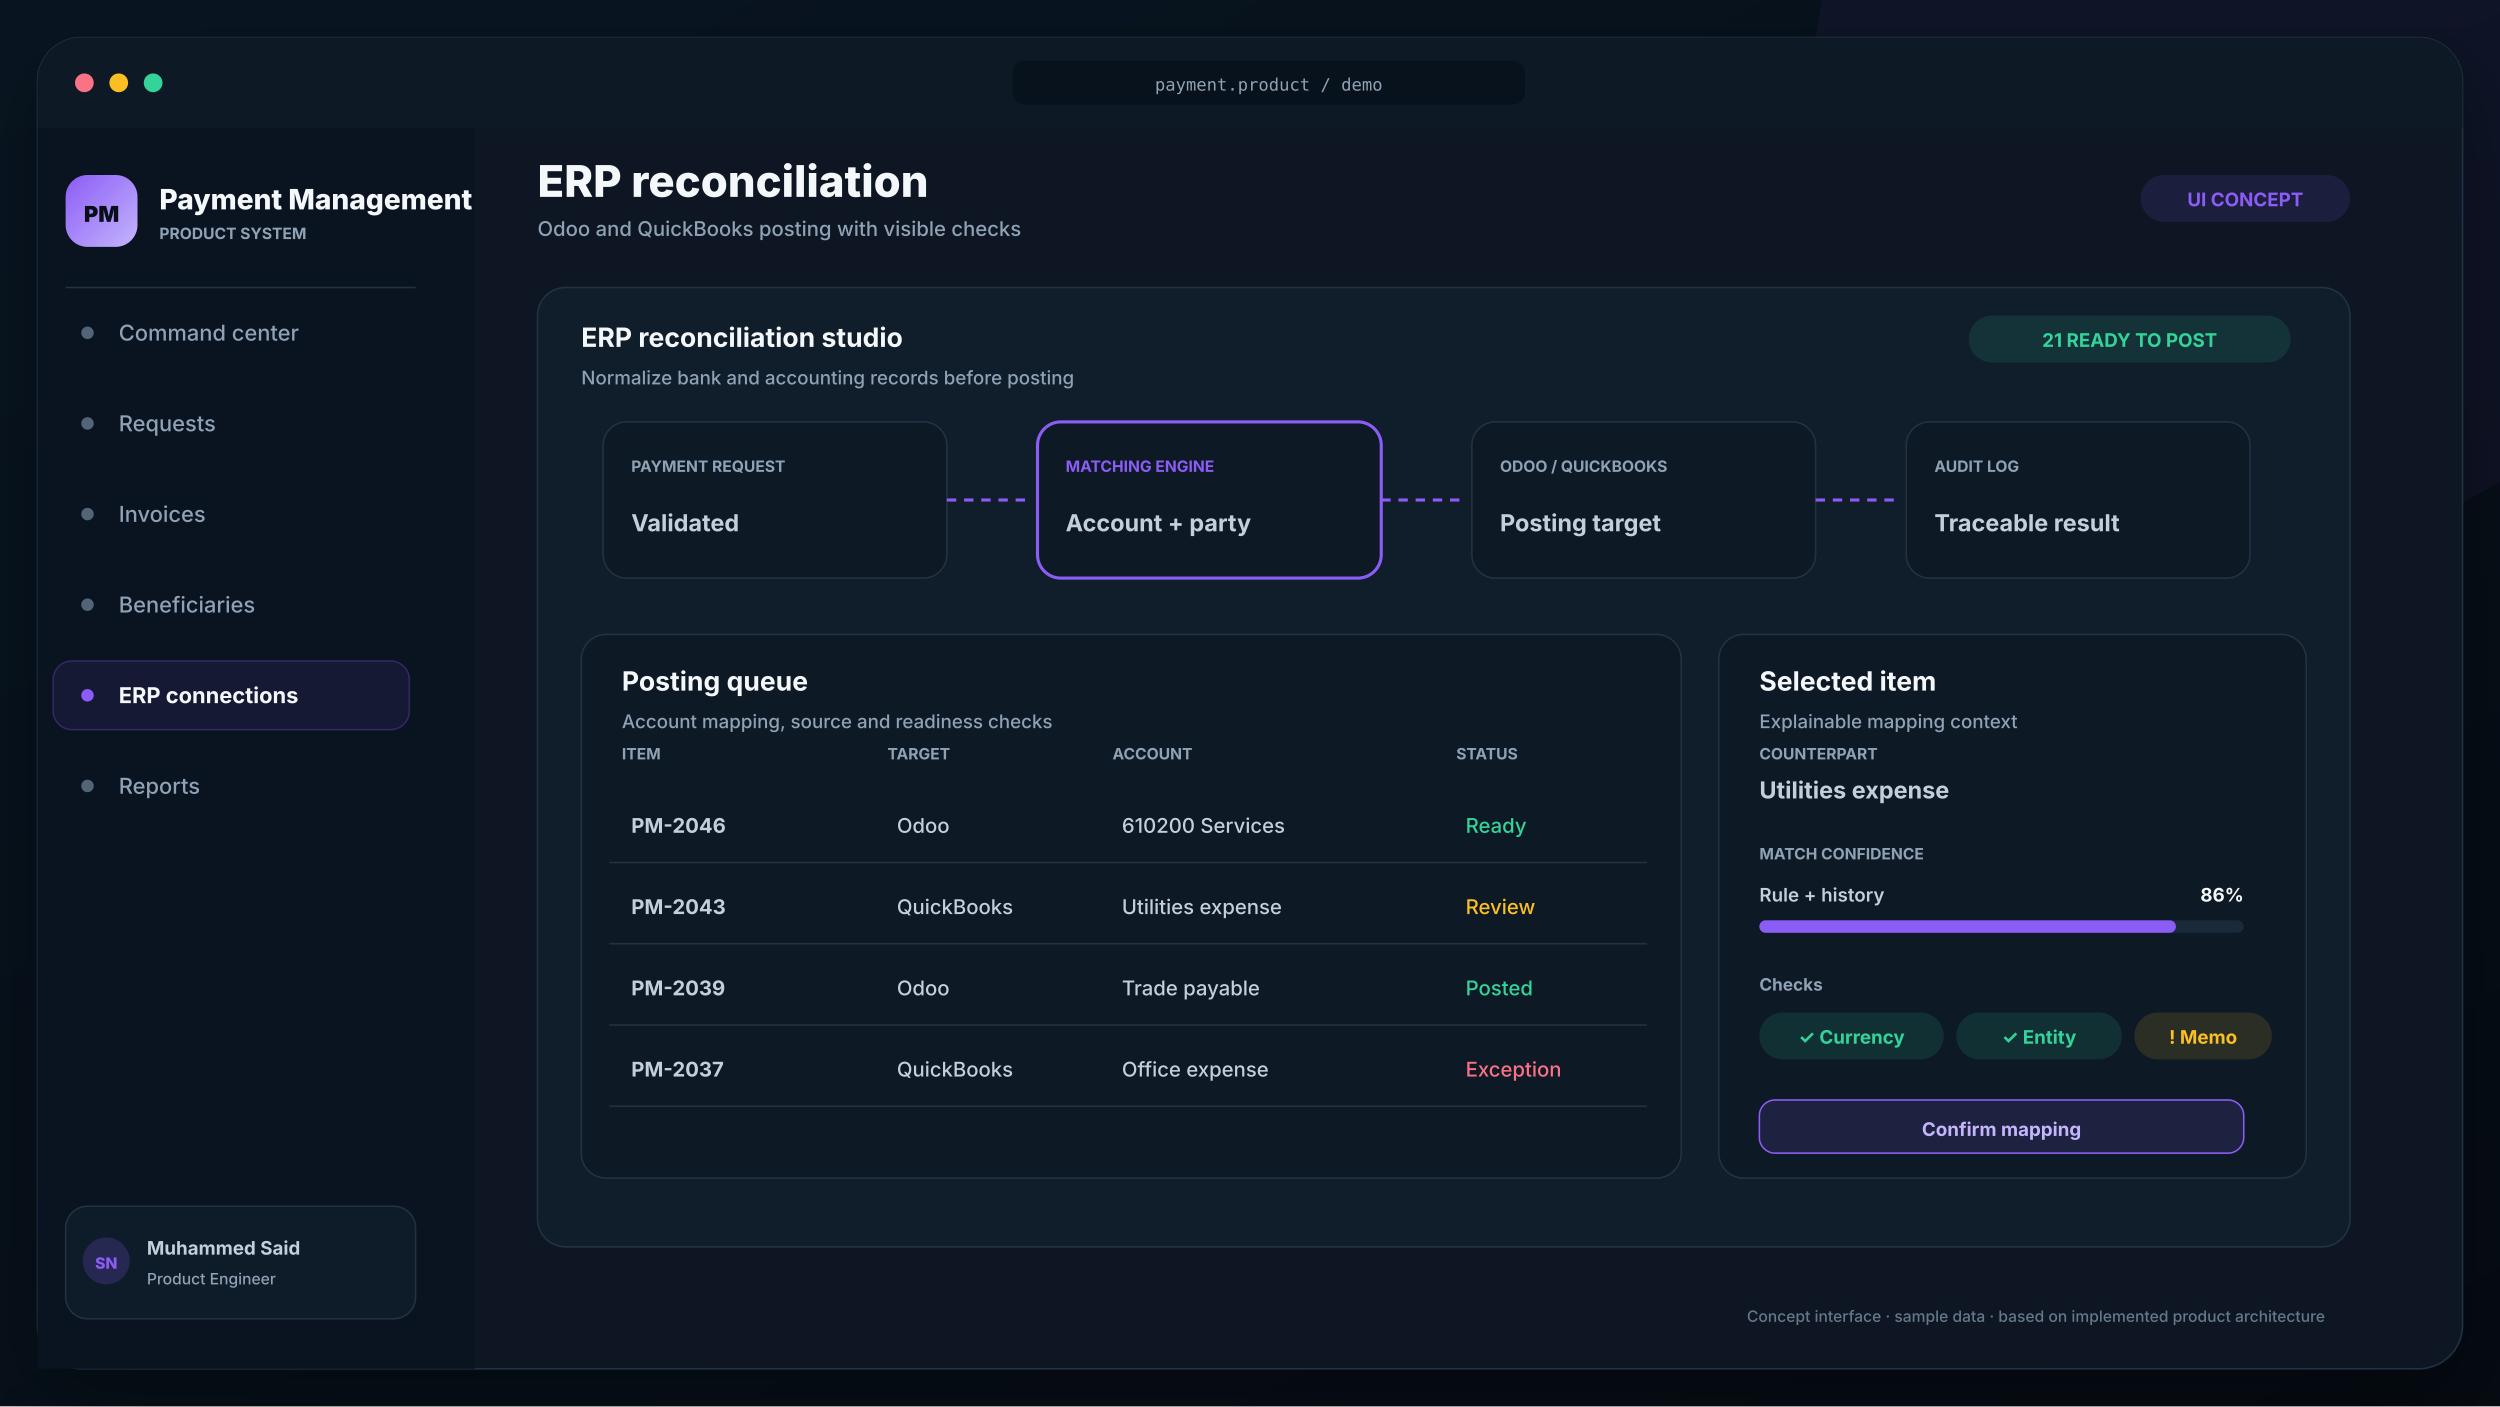
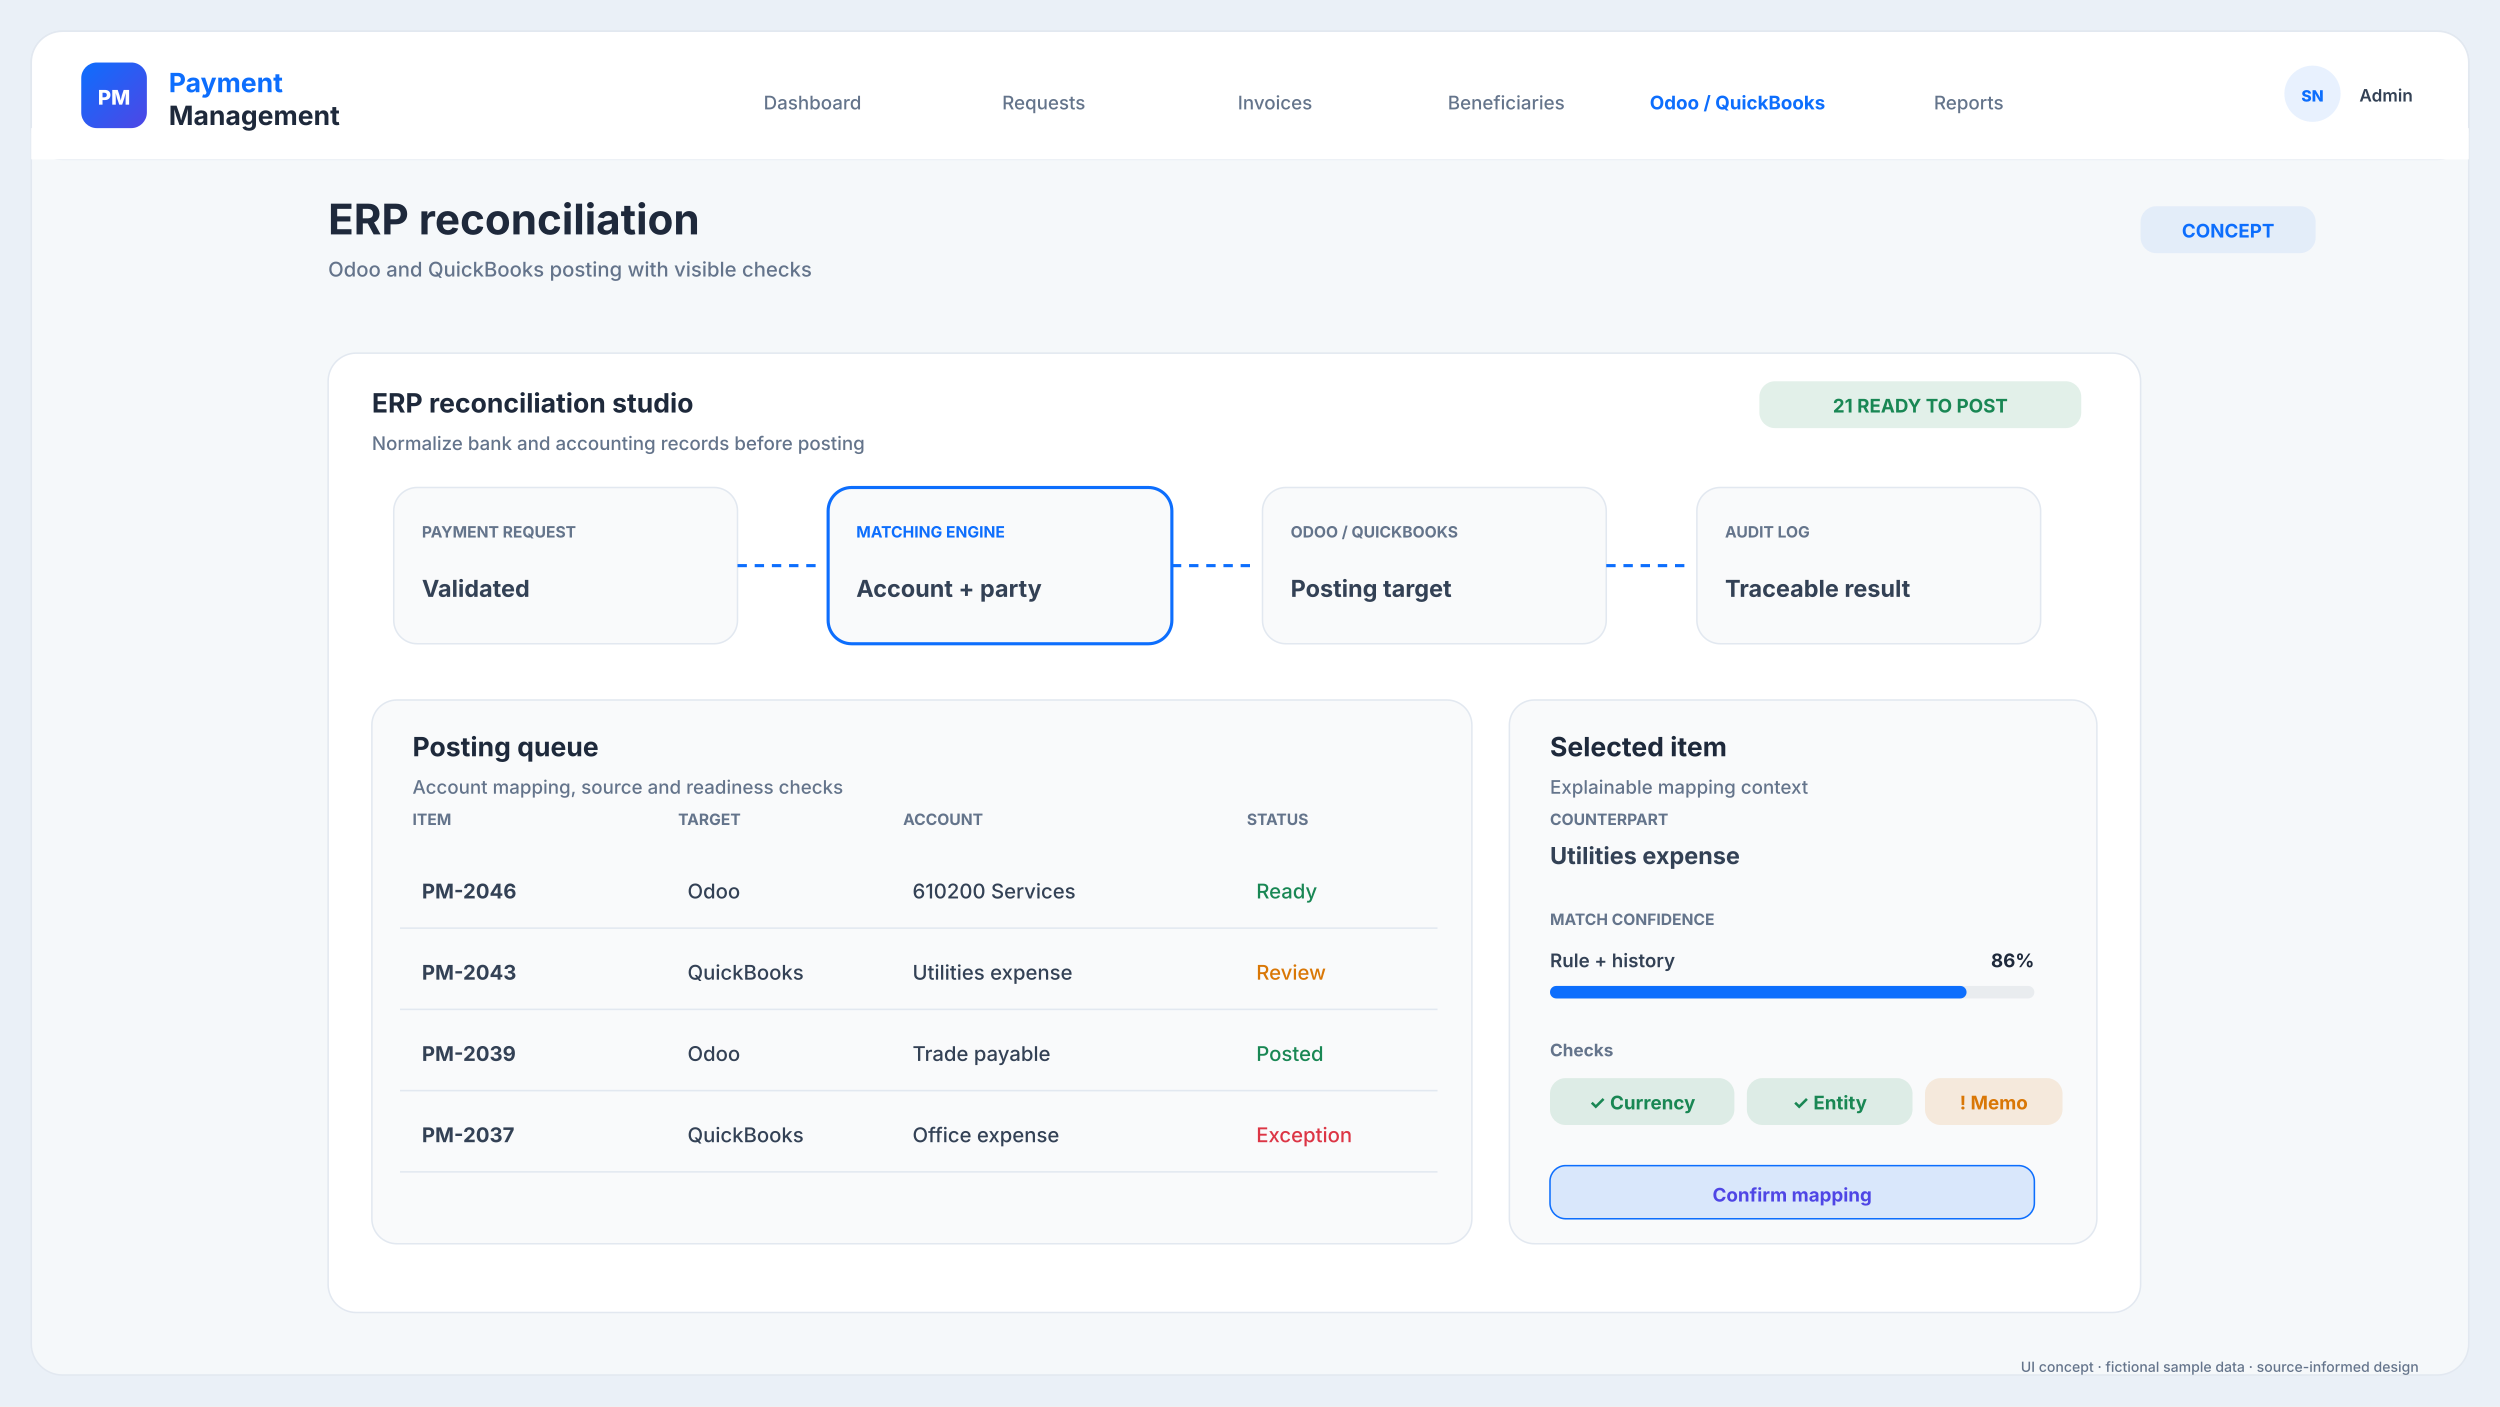
<svg xmlns="http://www.w3.org/2000/svg" width="1600" height="900" viewBox="0 0 1600 900">
  <defs>
-     <linearGradient id="bg" x1="0" y1="0" x2="1" y2="1">
-       <stop stop-color="#081521" />
-       <stop offset="1" stop-color="#050B12" />
+     <linearGradient id="brand" x1="0" y1="0" x2="1" y2="1">
+       <stop stop-color="#0D6EFD" />
+       <stop offset="1" stop-color="#4F46E5" />
    </linearGradient>
-     <linearGradient id="accent" x1="0" y1="0" x2="1" y2="1">
-       <stop stop-color="#8B5CF6" />
-       <stop offset="1" stop-color="#C4B5FD" />
-     </linearGradient>
-     <filter id="shadow">
-       <feDropShadow dx="0" dy="18" stdDeviation="28" flood-color="#000" flood-opacity=".35" />
+     <filter id="softShadow">
+       <feDropShadow dx="0" dy="10" stdDeviation="20" flood-color="#172033" flood-opacity=".14" />
    </filter>
  </defs>
-   <rect width="1600" height="900" fill="url(#bg)" />
-   <circle cx="1450" cy="60" r="290" fill="#8B5CF6" opacity=".06" />
-   <rect x="24" y="24" width="1552" height="852" rx="28" fill="#0B1622" stroke="#223243" filter="url(#shadow)" />
-   <rect x="24" y="24" width="1552" height="58" rx="28" fill="#0D1925" />
-   <rect x="24" y="56" width="1552" height="26" fill="#0D1925" />
-   <circle cx="54" cy="53" r="6" fill="#FB7185" stroke="none" />
-   <circle cx="76" cy="53" r="6" fill="#FBBF24" stroke="none" />
-   <circle cx="98" cy="53" r="6" fill="#34D399" stroke="none" />
-   <rect x="648" y="39" width="328" height="28" rx="8" fill="#08121C" stroke="none" stroke-width="1" />
-   <text x="812" y="58" fill="#8FA2B5" font-family="'SFMono-Regular', Consolas, monospace" font-size="11" font-weight="500" text-anchor="middle">payment.product / demo</text>
-   <rect x="24" y="82" width="280" height="794" fill="#0A1320" />
-   <rect x="42" y="112" width="46" height="46" rx="14" fill="url(#accent)" stroke="none" stroke-width="1" />
-   <text x="65" y="142" fill="#071019" font-family="Inter, ui-sans-serif, -apple-system, BlinkMacSystemFont, 'Segoe UI', sans-serif" font-size="14" font-weight="850" text-anchor="middle">PM</text>
-   <text x="102" y="134" fill="#F5F8FA" font-family="Inter, ui-sans-serif, -apple-system, BlinkMacSystemFont, 'Segoe UI', sans-serif" font-size="18" font-weight="760" text-anchor="start">Payment Management</text>
-   <text x="102" y="153" fill="#8FA2B5" font-family="Inter, ui-sans-serif, -apple-system, BlinkMacSystemFont, 'Segoe UI', sans-serif" font-size="10" font-weight="700" text-anchor="start">PRODUCT SYSTEM</text>
-   <line x1="42" y1="184" x2="266" y2="184" stroke="#223243" stroke-width="1" />
-   <circle cx="56" cy="213" r="4" fill="#526577" stroke="none" />
-   <text x="76" y="218" fill="#8FA2B5" font-family="Inter, ui-sans-serif, -apple-system, BlinkMacSystemFont, 'Segoe UI', sans-serif" font-size="14" font-weight="520" text-anchor="start">Command center</text>
-   <circle cx="56" cy="271" r="4" fill="#526577" stroke="none" />
-   <text x="76" y="276" fill="#8FA2B5" font-family="Inter, ui-sans-serif, -apple-system, BlinkMacSystemFont, 'Segoe UI', sans-serif" font-size="14" font-weight="520" text-anchor="start">Requests</text>
-   <circle cx="56" cy="329" r="4" fill="#526577" stroke="none" />
-   <text x="76" y="334" fill="#8FA2B5" font-family="Inter, ui-sans-serif, -apple-system, BlinkMacSystemFont, 'Segoe UI', sans-serif" font-size="14" font-weight="520" text-anchor="start">Invoices</text>
-   <circle cx="56" cy="387" r="4" fill="#526577" stroke="none" />
-   <text x="76" y="392" fill="#8FA2B5" font-family="Inter, ui-sans-serif, -apple-system, BlinkMacSystemFont, 'Segoe UI', sans-serif" font-size="14" font-weight="520" text-anchor="start">Beneficiaries</text>
-   <rect x="34" y="423" width="228" height="44" rx="12" fill="#8B5CF618" stroke="#8B5CF644" stroke-width="1" />
-   <circle cx="56" cy="445" r="4" fill="#8B5CF6" stroke="none" />
-   <text x="76" y="450" fill="#F5F8FA" font-family="Inter, ui-sans-serif, -apple-system, BlinkMacSystemFont, 'Segoe UI', sans-serif" font-size="14" font-weight="680" text-anchor="start">ERP connections</text>
-   <circle cx="56" cy="503" r="4" fill="#526577" stroke="none" />
-   <text x="76" y="508" fill="#8FA2B5" font-family="Inter, ui-sans-serif, -apple-system, BlinkMacSystemFont, 'Segoe UI', sans-serif" font-size="14" font-weight="520" text-anchor="start">Reports</text>
-   <rect x="42" y="772" width="224" height="72" rx="14" fill="#0E1C29" stroke="#223243" stroke-width="1" />
-   <circle cx="68" cy="807" r="15" fill="#8B5CF633" stroke="none" />
-   <text x="68" y="812" fill="#8B5CF6" font-family="Inter, ui-sans-serif, -apple-system, BlinkMacSystemFont, 'Segoe UI', sans-serif" font-size="10" font-weight="800" text-anchor="middle">SN</text>
-   <text x="94" y="803" fill="#C3CFD9" font-family="Inter, ui-sans-serif, -apple-system, BlinkMacSystemFont, 'Segoe UI', sans-serif" font-size="12" font-weight="650" text-anchor="start">Muhammed Said</text>
-   <text x="94" y="822" fill="#8FA2B5" font-family="Inter, ui-sans-serif, -apple-system, BlinkMacSystemFont, 'Segoe UI', sans-serif" font-size="10" font-weight="500" text-anchor="start">Product Engineer</text>
-   <text x="344" y="126" fill="#F5F8FA" font-family="Inter, ui-sans-serif, -apple-system, BlinkMacSystemFont, 'Segoe UI', sans-serif" font-size="28" font-weight="760" text-anchor="start">ERP reconciliation</text>
-   <text x="344" y="151" fill="#8FA2B5" font-family="Inter, ui-sans-serif, -apple-system, BlinkMacSystemFont, 'Segoe UI', sans-serif" font-size="13" font-weight="500" text-anchor="start">Odoo and QuickBooks posting with visible checks</text>
-   <rect x="1370" y="112" width="134" height="30" rx="15" fill="#8B5CF61F" stroke="none" stroke-width="1" />
-   <text x="1437" y="132" fill="#8B5CF6" font-family="Inter, ui-sans-serif, -apple-system, BlinkMacSystemFont, 'Segoe UI', sans-serif" font-size="12" font-weight="700" text-anchor="middle">UI CONCEPT</text>
-   <rect x="344" y="184" width="1160" height="614" rx="18" fill="#101D2A" stroke="#223243" stroke-width="1" />
-   <text x="372" y="222" fill="#F5F8FA" font-family="Inter, ui-sans-serif, -apple-system, BlinkMacSystemFont, 'Segoe UI', sans-serif" font-size="17" font-weight="720" text-anchor="start">ERP reconciliation studio</text>
-   <text x="372" y="246" fill="#8FA2B5" font-family="Inter, ui-sans-serif, -apple-system, BlinkMacSystemFont, 'Segoe UI', sans-serif" font-size="12" font-weight="500" text-anchor="start">Normalize bank and accounting records before posting</text>
-   <rect x="1260" y="202" width="206" height="30" rx="15" fill="#34D39920" stroke="none" stroke-width="1" />
-   <text x="1363" y="222" fill="#34D399" font-family="Inter, ui-sans-serif, -apple-system, BlinkMacSystemFont, 'Segoe UI', sans-serif" font-size="12" font-weight="700" text-anchor="middle">21 READY TO POST</text>
-   <rect x="386" y="270" width="220" height="100" rx="15" fill="#0D1925" stroke="#223243" stroke-width="1" />
-   <text x="404" y="302" fill="#8FA2B5" font-family="Inter, ui-sans-serif, -apple-system, BlinkMacSystemFont, 'Segoe UI', sans-serif" font-size="10" font-weight="750" text-anchor="start">PAYMENT REQUEST</text>
-   <text x="404" y="340" fill="#C3CFD9" font-family="Inter, ui-sans-serif, -apple-system, BlinkMacSystemFont, 'Segoe UI', sans-serif" font-size="15" font-weight="680" text-anchor="start">Validated</text>
-   <line x1="606" y1="320" x2="656" y2="320" stroke="#8B5CF6" stroke-width="2" stroke-dasharray="6 5" />
-   <rect x="664" y="270" width="220" height="100" rx="15" fill="#0D1925" stroke="#8B5CF6" stroke-width="2" />
-   <text x="682" y="302" fill="#8B5CF6" font-family="Inter, ui-sans-serif, -apple-system, BlinkMacSystemFont, 'Segoe UI', sans-serif" font-size="10" font-weight="750" text-anchor="start">MATCHING ENGINE</text>
-   <text x="682" y="340" fill="#C3CFD9" font-family="Inter, ui-sans-serif, -apple-system, BlinkMacSystemFont, 'Segoe UI', sans-serif" font-size="15" font-weight="680" text-anchor="start">Account + party</text>
-   <line x1="884" y1="320" x2="934" y2="320" stroke="#8B5CF6" stroke-width="2" stroke-dasharray="6 5" />
-   <rect x="942" y="270" width="220" height="100" rx="15" fill="#0D1925" stroke="#223243" stroke-width="1" />
-   <text x="960" y="302" fill="#8FA2B5" font-family="Inter, ui-sans-serif, -apple-system, BlinkMacSystemFont, 'Segoe UI', sans-serif" font-size="10" font-weight="750" text-anchor="start">ODOO / QUICKBOOKS</text>
-   <text x="960" y="340" fill="#C3CFD9" font-family="Inter, ui-sans-serif, -apple-system, BlinkMacSystemFont, 'Segoe UI', sans-serif" font-size="15" font-weight="680" text-anchor="start">Posting target</text>
-   <line x1="1162" y1="320" x2="1212" y2="320" stroke="#8B5CF6" stroke-width="2" stroke-dasharray="6 5" />
-   <rect x="1220" y="270" width="220" height="100" rx="15" fill="#0D1925" stroke="#223243" stroke-width="1" />
-   <text x="1238" y="302" fill="#8FA2B5" font-family="Inter, ui-sans-serif, -apple-system, BlinkMacSystemFont, 'Segoe UI', sans-serif" font-size="10" font-weight="750" text-anchor="start">AUDIT LOG</text>
-   <text x="1238" y="340" fill="#C3CFD9" font-family="Inter, ui-sans-serif, -apple-system, BlinkMacSystemFont, 'Segoe UI', sans-serif" font-size="15" font-weight="680" text-anchor="start">Traceable result</text>
-   <rect x="372" y="406" width="704" height="348" rx="16" fill="#0D1925" stroke="#223243" stroke-width="1" />
-   <text x="398" y="442" fill="#F5F8FA" font-family="Inter, ui-sans-serif, -apple-system, BlinkMacSystemFont, 'Segoe UI', sans-serif" font-size="17" font-weight="720" text-anchor="start">Posting queue</text>
-   <text x="398" y="466" fill="#8FA2B5" font-family="Inter, ui-sans-serif, -apple-system, BlinkMacSystemFont, 'Segoe UI', sans-serif" font-size="12" font-weight="500" text-anchor="start">Account mapping, source and readiness checks</text>
-   <text x="398" y="486" fill="#8FA2B5" font-family="Inter, ui-sans-serif, -apple-system, BlinkMacSystemFont, 'Segoe UI', sans-serif" font-size="10" font-weight="750" text-anchor="start">ITEM</text>
-   <text x="568" y="486" fill="#8FA2B5" font-family="Inter, ui-sans-serif, -apple-system, BlinkMacSystemFont, 'Segoe UI', sans-serif" font-size="10" font-weight="750" text-anchor="start">TARGET</text>
-   <text x="712" y="486" fill="#8FA2B5" font-family="Inter, ui-sans-serif, -apple-system, BlinkMacSystemFont, 'Segoe UI', sans-serif" font-size="10" font-weight="750" text-anchor="start">ACCOUNT</text>
-   <text x="932" y="486" fill="#8FA2B5" font-family="Inter, ui-sans-serif, -apple-system, BlinkMacSystemFont, 'Segoe UI', sans-serif" font-size="10" font-weight="750" text-anchor="start">STATUS</text>
-   <line x1="390" y1="552" x2="1054" y2="552" stroke="#223243" stroke-width="1" />
-   <text x="404" y="533" fill="#C3CFD9" font-family="Inter, ui-sans-serif, -apple-system, BlinkMacSystemFont, 'Segoe UI', sans-serif" font-size="13" font-weight="650" text-anchor="start">PM-2046</text>
-   <text x="574" y="533" fill="#C3CFD9" font-family="Inter, ui-sans-serif, -apple-system, BlinkMacSystemFont, 'Segoe UI', sans-serif" font-size="13" font-weight="500" text-anchor="start">Odoo</text>
-   <text x="718" y="533" fill="#C3CFD9" font-family="Inter, ui-sans-serif, -apple-system, BlinkMacSystemFont, 'Segoe UI', sans-serif" font-size="13" font-weight="500" text-anchor="start">610200 Services</text>
-   <text x="938" y="533" fill="#34D399" font-family="Inter, ui-sans-serif, -apple-system, BlinkMacSystemFont, 'Segoe UI', sans-serif" font-size="13" font-weight="500" text-anchor="start">Ready</text>
-   <line x1="390" y1="604" x2="1054" y2="604" stroke="#223243" stroke-width="1" />
-   <text x="404" y="585" fill="#C3CFD9" font-family="Inter, ui-sans-serif, -apple-system, BlinkMacSystemFont, 'Segoe UI', sans-serif" font-size="13" font-weight="650" text-anchor="start">PM-2043</text>
-   <text x="574" y="585" fill="#C3CFD9" font-family="Inter, ui-sans-serif, -apple-system, BlinkMacSystemFont, 'Segoe UI', sans-serif" font-size="13" font-weight="500" text-anchor="start">QuickBooks</text>
-   <text x="718" y="585" fill="#C3CFD9" font-family="Inter, ui-sans-serif, -apple-system, BlinkMacSystemFont, 'Segoe UI', sans-serif" font-size="13" font-weight="500" text-anchor="start">Utilities expense</text>
-   <text x="938" y="585" fill="#FBBF24" font-family="Inter, ui-sans-serif, -apple-system, BlinkMacSystemFont, 'Segoe UI', sans-serif" font-size="13" font-weight="500" text-anchor="start">Review</text>
-   <line x1="390" y1="656" x2="1054" y2="656" stroke="#223243" stroke-width="1" />
-   <text x="404" y="637" fill="#C3CFD9" font-family="Inter, ui-sans-serif, -apple-system, BlinkMacSystemFont, 'Segoe UI', sans-serif" font-size="13" font-weight="650" text-anchor="start">PM-2039</text>
-   <text x="574" y="637" fill="#C3CFD9" font-family="Inter, ui-sans-serif, -apple-system, BlinkMacSystemFont, 'Segoe UI', sans-serif" font-size="13" font-weight="500" text-anchor="start">Odoo</text>
-   <text x="718" y="637" fill="#C3CFD9" font-family="Inter, ui-sans-serif, -apple-system, BlinkMacSystemFont, 'Segoe UI', sans-serif" font-size="13" font-weight="500" text-anchor="start">Trade payable</text>
-   <text x="938" y="637" fill="#34D399" font-family="Inter, ui-sans-serif, -apple-system, BlinkMacSystemFont, 'Segoe UI', sans-serif" font-size="13" font-weight="500" text-anchor="start">Posted</text>
-   <line x1="390" y1="708" x2="1054" y2="708" stroke="#223243" stroke-width="1" />
-   <text x="404" y="689" fill="#C3CFD9" font-family="Inter, ui-sans-serif, -apple-system, BlinkMacSystemFont, 'Segoe UI', sans-serif" font-size="13" font-weight="650" text-anchor="start">PM-2037</text>
-   <text x="574" y="689" fill="#C3CFD9" font-family="Inter, ui-sans-serif, -apple-system, BlinkMacSystemFont, 'Segoe UI', sans-serif" font-size="13" font-weight="500" text-anchor="start">QuickBooks</text>
-   <text x="718" y="689" fill="#C3CFD9" font-family="Inter, ui-sans-serif, -apple-system, BlinkMacSystemFont, 'Segoe UI', sans-serif" font-size="13" font-weight="500" text-anchor="start">Office expense</text>
-   <text x="938" y="689" fill="#FB7185" font-family="Inter, ui-sans-serif, -apple-system, BlinkMacSystemFont, 'Segoe UI', sans-serif" font-size="13" font-weight="500" text-anchor="start">Exception</text>
-   <rect x="1100" y="406" width="376" height="348" rx="16" fill="#0D1925" stroke="#223243" stroke-width="1" />
-   <text x="1126" y="442" fill="#F5F8FA" font-family="Inter, ui-sans-serif, -apple-system, BlinkMacSystemFont, 'Segoe UI', sans-serif" font-size="17" font-weight="720" text-anchor="start">Selected item</text>
-   <text x="1126" y="466" fill="#8FA2B5" font-family="Inter, ui-sans-serif, -apple-system, BlinkMacSystemFont, 'Segoe UI', sans-serif" font-size="12" font-weight="500" text-anchor="start">Explainable mapping context</text>
-   <text x="1126" y="486" fill="#8FA2B5" font-family="Inter, ui-sans-serif, -apple-system, BlinkMacSystemFont, 'Segoe UI', sans-serif" font-size="10" font-weight="750" text-anchor="start">COUNTERPART</text>
-   <text x="1126" y="511" fill="#C3CFD9" font-family="Inter, ui-sans-serif, -apple-system, BlinkMacSystemFont, 'Segoe UI', sans-serif" font-size="15" font-weight="680" text-anchor="start">Utilities expense</text>
-   <text x="1126" y="550" fill="#8FA2B5" font-family="Inter, ui-sans-serif, -apple-system, BlinkMacSystemFont, 'Segoe UI', sans-serif" font-size="10" font-weight="750" text-anchor="start">MATCH CONFIDENCE</text>
-   <text x="1126" y="577" fill="#C3CFD9" font-family="Inter, ui-sans-serif, -apple-system, BlinkMacSystemFont, 'Segoe UI', sans-serif" font-size="12" font-weight="600" text-anchor="start">Rule + history</text>
-   <text x="1436" y="577" fill="#F5F8FA" font-family="Inter, ui-sans-serif, -apple-system, BlinkMacSystemFont, 'Segoe UI', sans-serif" font-size="12" font-weight="700" text-anchor="end">86%</text>
-   <rect x="1126" y="589" width="310" height="8" rx="4" fill="#1B2A38" stroke="none" stroke-width="1" />
-   <rect x="1126" y="589" width="266.6" height="8" rx="4" fill="#8B5CF6" stroke="none" stroke-width="1" />
-   <text x="1126" y="634" fill="#8FA2B5" font-family="Inter, ui-sans-serif, -apple-system, BlinkMacSystemFont, 'Segoe UI', sans-serif" font-size="11" font-weight="750" text-anchor="start">Checks</text>
-   <rect x="1126" y="648" width="118" height="30" rx="15" fill="#34D39920" stroke="none" stroke-width="1" />
-   <text x="1185" y="668" fill="#34D399" font-family="Inter, ui-sans-serif, -apple-system, BlinkMacSystemFont, 'Segoe UI', sans-serif" font-size="12" font-weight="700" text-anchor="middle">✓ Currency</text>
-   <rect x="1252" y="648" width="106" height="30" rx="15" fill="#34D39920" stroke="none" stroke-width="1" />
-   <text x="1305" y="668" fill="#34D399" font-family="Inter, ui-sans-serif, -apple-system, BlinkMacSystemFont, 'Segoe UI', sans-serif" font-size="12" font-weight="700" text-anchor="middle">✓ Entity</text>
-   <rect x="1366" y="648" width="88" height="30" rx="15" fill="#FBBF2420" stroke="none" stroke-width="1" />
-   <text x="1410" y="668" fill="#FBBF24" font-family="Inter, ui-sans-serif, -apple-system, BlinkMacSystemFont, 'Segoe UI', sans-serif" font-size="12" font-weight="700" text-anchor="middle">! Memo</text>
-   <rect x="1126" y="704" width="310" height="34" rx="10" fill="#8B5CF622" stroke="#8B5CF6" stroke-width="1" />
-   <text x="1281" y="727" fill="#C4B5FD" font-family="Inter, ui-sans-serif, -apple-system, BlinkMacSystemFont, 'Segoe UI', sans-serif" font-size="12" font-weight="700" text-anchor="middle">Confirm mapping</text>
-   <text x="1488" y="846" fill="#64788B" font-family="Inter, ui-sans-serif, -apple-system, BlinkMacSystemFont, 'Segoe UI', sans-serif" font-size="10" font-weight="500" text-anchor="end">Concept interface · sample data · based on implemented product architecture</text>
+   <rect width="1600" height="900" fill="#EAF0F7" />
+   <rect x="20" y="20" width="1560" height="860" rx="20" fill="#F5F8FA" stroke="#E2E8F0" stroke-width="1" />
+   <rect x="20" y="20" width="1560" height="82" rx="20" fill="#FFFFFF" stroke="#E2E8F0" stroke-width="1" />
+   <rect x="20" y="82" width="1560" height="20" rx="0" fill="#FFFFFF" stroke="none" stroke-width="1" />
+   <rect x="52" y="40" width="42" height="42" rx="10" fill="url(#brand)" stroke="none" stroke-width="1" />
+   <text x="73" y="67" fill="#FFFFFF" font-family="Poppins, Inter, ui-sans-serif, sans-serif" font-size="13" font-weight="800" text-anchor="middle">PM</text>
+   <text x="108" y="59" fill="#0D6EFD" font-family="Poppins, Inter, ui-sans-serif, sans-serif" font-size="17" font-weight="750" text-anchor="start">Payment</text>
+   <text x="108" y="80" fill="#1E293B" font-family="Poppins, Inter, ui-sans-serif, sans-serif" font-size="17" font-weight="750" text-anchor="start">Management</text>
+   <text x="520" y="70" fill="#64748B" font-family="Poppins, Inter, ui-sans-serif, sans-serif" font-size="12" font-weight="550" text-anchor="middle">Dashboard</text>
+   <text x="668" y="70" fill="#64748B" font-family="Poppins, Inter, ui-sans-serif, sans-serif" font-size="12" font-weight="550" text-anchor="middle">Requests</text>
+   <text x="816" y="70" fill="#64748B" font-family="Poppins, Inter, ui-sans-serif, sans-serif" font-size="12" font-weight="550" text-anchor="middle">Invoices</text>
+   <text x="964" y="70" fill="#64748B" font-family="Poppins, Inter, ui-sans-serif, sans-serif" font-size="12" font-weight="550" text-anchor="middle">Beneficiaries</text>
+   <text x="1112" y="70" fill="#0D6EFD" font-family="Poppins, Inter, ui-sans-serif, sans-serif" font-size="12" font-weight="700" text-anchor="middle">Odoo / QuickBooks</text>
+   <text x="1260" y="70" fill="#64748B" font-family="Poppins, Inter, ui-sans-serif, sans-serif" font-size="12" font-weight="550" text-anchor="middle">Reports</text>
+   <circle cx="1480" cy="60" r="18" fill="#0D6EFD18" stroke="none" />
+   <text x="1480" y="65" fill="#0D6EFD" font-family="Poppins, Inter, ui-sans-serif, sans-serif" font-size="10" font-weight="800" text-anchor="middle">SN</text>
+   <text x="1510" y="65" fill="#334155" font-family="Poppins, Inter, ui-sans-serif, sans-serif" font-size="11" font-weight="600" text-anchor="start">Admin</text>
+   <text x="210" y="150" fill="#1E293B" font-family="Poppins, Inter, ui-sans-serif, sans-serif" font-size="27" font-weight="720" text-anchor="start">ERP reconciliation</text>
+   <text x="210" y="177" fill="#64748B" font-family="Poppins, Inter, ui-sans-serif, sans-serif" font-size="13" font-weight="500" text-anchor="start">Odoo and QuickBooks posting with visible checks</text>
+   <rect x="1370" y="132" width="112" height="30" rx="10" fill="#0D6EFD14" stroke="none" stroke-width="1" />
+   <text x="1426" y="152" fill="#0D6EFD" font-family="Poppins, Inter, ui-sans-serif, sans-serif" font-size="12" font-weight="700" text-anchor="middle">CONCEPT</text>
+   <g transform="translate(-134 42)">
+     <rect x="344" y="184" width="1160" height="614" rx="18" fill="#FFFFFF" stroke="#E2E8F0" stroke-width="1" />
+     <text x="372" y="222" fill="#1E293B" font-family="Poppins, Inter, ui-sans-serif, sans-serif" font-size="17" font-weight="720" text-anchor="start">ERP reconciliation studio</text>
+     <text x="372" y="246" fill="#64748B" font-family="Poppins, Inter, ui-sans-serif, sans-serif" font-size="12" font-weight="500" text-anchor="start">Normalize bank and accounting records before posting</text>
+     <rect x="1260" y="202" width="206" height="30" rx="10" fill="#19875420" stroke="none" stroke-width="1" />
+     <text x="1363" y="222" fill="#198754" font-family="Poppins, Inter, ui-sans-serif, sans-serif" font-size="12" font-weight="700" text-anchor="middle">21 READY TO POST</text>
+     <rect x="386" y="270" width="220" height="100" rx="15" fill="#F9FAFB" stroke="#E2E8F0" stroke-width="1" />
+     <text x="404" y="302" fill="#64748B" font-family="Poppins, Inter, ui-sans-serif, sans-serif" font-size="10" font-weight="750" text-anchor="start">PAYMENT REQUEST</text>
+     <text x="404" y="340" fill="#334155" font-family="Poppins, Inter, ui-sans-serif, sans-serif" font-size="15" font-weight="680" text-anchor="start">Validated</text>
+     <line x1="606" y1="320" x2="656" y2="320" stroke="#0D6EFD" stroke-width="2" stroke-dasharray="6 5" />
+     <rect x="664" y="270" width="220" height="100" rx="15" fill="#F9FAFB" stroke="#0D6EFD" stroke-width="2" />
+     <text x="682" y="302" fill="#0D6EFD" font-family="Poppins, Inter, ui-sans-serif, sans-serif" font-size="10" font-weight="750" text-anchor="start">MATCHING ENGINE</text>
+     <text x="682" y="340" fill="#334155" font-family="Poppins, Inter, ui-sans-serif, sans-serif" font-size="15" font-weight="680" text-anchor="start">Account + party</text>
+     <line x1="884" y1="320" x2="934" y2="320" stroke="#0D6EFD" stroke-width="2" stroke-dasharray="6 5" />
+     <rect x="942" y="270" width="220" height="100" rx="15" fill="#F9FAFB" stroke="#E2E8F0" stroke-width="1" />
+     <text x="960" y="302" fill="#64748B" font-family="Poppins, Inter, ui-sans-serif, sans-serif" font-size="10" font-weight="750" text-anchor="start">ODOO / QUICKBOOKS</text>
+     <text x="960" y="340" fill="#334155" font-family="Poppins, Inter, ui-sans-serif, sans-serif" font-size="15" font-weight="680" text-anchor="start">Posting target</text>
+     <line x1="1162" y1="320" x2="1212" y2="320" stroke="#0D6EFD" stroke-width="2" stroke-dasharray="6 5" />
+     <rect x="1220" y="270" width="220" height="100" rx="15" fill="#F9FAFB" stroke="#E2E8F0" stroke-width="1" />
+     <text x="1238" y="302" fill="#64748B" font-family="Poppins, Inter, ui-sans-serif, sans-serif" font-size="10" font-weight="750" text-anchor="start">AUDIT LOG</text>
+     <text x="1238" y="340" fill="#334155" font-family="Poppins, Inter, ui-sans-serif, sans-serif" font-size="15" font-weight="680" text-anchor="start">Traceable result</text>
+     <rect x="372" y="406" width="704" height="348" rx="16" fill="#F9FAFB" stroke="#E2E8F0" stroke-width="1" />
+     <text x="398" y="442" fill="#1E293B" font-family="Poppins, Inter, ui-sans-serif, sans-serif" font-size="17" font-weight="720" text-anchor="start">Posting queue</text>
+     <text x="398" y="466" fill="#64748B" font-family="Poppins, Inter, ui-sans-serif, sans-serif" font-size="12" font-weight="500" text-anchor="start">Account mapping, source and readiness checks</text>
+     <text x="398" y="486" fill="#64748B" font-family="Poppins, Inter, ui-sans-serif, sans-serif" font-size="10" font-weight="750" text-anchor="start">ITEM</text>
+     <text x="568" y="486" fill="#64748B" font-family="Poppins, Inter, ui-sans-serif, sans-serif" font-size="10" font-weight="750" text-anchor="start">TARGET</text>
+     <text x="712" y="486" fill="#64748B" font-family="Poppins, Inter, ui-sans-serif, sans-serif" font-size="10" font-weight="750" text-anchor="start">ACCOUNT</text>
+     <text x="932" y="486" fill="#64748B" font-family="Poppins, Inter, ui-sans-serif, sans-serif" font-size="10" font-weight="750" text-anchor="start">STATUS</text>
+     <line x1="390" y1="552" x2="1054" y2="552" stroke="#E2E8F0" stroke-width="1" />
+     <text x="404" y="533" fill="#334155" font-family="Poppins, Inter, ui-sans-serif, sans-serif" font-size="13" font-weight="650" text-anchor="start">PM-2046</text>
+     <text x="574" y="533" fill="#334155" font-family="Poppins, Inter, ui-sans-serif, sans-serif" font-size="13" font-weight="500" text-anchor="start">Odoo</text>
+     <text x="718" y="533" fill="#334155" font-family="Poppins, Inter, ui-sans-serif, sans-serif" font-size="13" font-weight="500" text-anchor="start">610200 Services</text>
+     <text x="938" y="533" fill="#198754" font-family="Poppins, Inter, ui-sans-serif, sans-serif" font-size="13" font-weight="500" text-anchor="start">Ready</text>
+     <line x1="390" y1="604" x2="1054" y2="604" stroke="#E2E8F0" stroke-width="1" />
+     <text x="404" y="585" fill="#334155" font-family="Poppins, Inter, ui-sans-serif, sans-serif" font-size="13" font-weight="650" text-anchor="start">PM-2043</text>
+     <text x="574" y="585" fill="#334155" font-family="Poppins, Inter, ui-sans-serif, sans-serif" font-size="13" font-weight="500" text-anchor="start">QuickBooks</text>
+     <text x="718" y="585" fill="#334155" font-family="Poppins, Inter, ui-sans-serif, sans-serif" font-size="13" font-weight="500" text-anchor="start">Utilities expense</text>
+     <text x="938" y="585" fill="#D97706" font-family="Poppins, Inter, ui-sans-serif, sans-serif" font-size="13" font-weight="500" text-anchor="start">Review</text>
+     <line x1="390" y1="656" x2="1054" y2="656" stroke="#E2E8F0" stroke-width="1" />
+     <text x="404" y="637" fill="#334155" font-family="Poppins, Inter, ui-sans-serif, sans-serif" font-size="13" font-weight="650" text-anchor="start">PM-2039</text>
+     <text x="574" y="637" fill="#334155" font-family="Poppins, Inter, ui-sans-serif, sans-serif" font-size="13" font-weight="500" text-anchor="start">Odoo</text>
+     <text x="718" y="637" fill="#334155" font-family="Poppins, Inter, ui-sans-serif, sans-serif" font-size="13" font-weight="500" text-anchor="start">Trade payable</text>
+     <text x="938" y="637" fill="#198754" font-family="Poppins, Inter, ui-sans-serif, sans-serif" font-size="13" font-weight="500" text-anchor="start">Posted</text>
+     <line x1="390" y1="708" x2="1054" y2="708" stroke="#E2E8F0" stroke-width="1" />
+     <text x="404" y="689" fill="#334155" font-family="Poppins, Inter, ui-sans-serif, sans-serif" font-size="13" font-weight="650" text-anchor="start">PM-2037</text>
+     <text x="574" y="689" fill="#334155" font-family="Poppins, Inter, ui-sans-serif, sans-serif" font-size="13" font-weight="500" text-anchor="start">QuickBooks</text>
+     <text x="718" y="689" fill="#334155" font-family="Poppins, Inter, ui-sans-serif, sans-serif" font-size="13" font-weight="500" text-anchor="start">Office expense</text>
+     <text x="938" y="689" fill="#DC3545" font-family="Poppins, Inter, ui-sans-serif, sans-serif" font-size="13" font-weight="500" text-anchor="start">Exception</text>
+     <rect x="1100" y="406" width="376" height="348" rx="16" fill="#F9FAFB" stroke="#E2E8F0" stroke-width="1" />
+     <text x="1126" y="442" fill="#1E293B" font-family="Poppins, Inter, ui-sans-serif, sans-serif" font-size="17" font-weight="720" text-anchor="start">Selected item</text>
+     <text x="1126" y="466" fill="#64748B" font-family="Poppins, Inter, ui-sans-serif, sans-serif" font-size="12" font-weight="500" text-anchor="start">Explainable mapping context</text>
+     <text x="1126" y="486" fill="#64748B" font-family="Poppins, Inter, ui-sans-serif, sans-serif" font-size="10" font-weight="750" text-anchor="start">COUNTERPART</text>
+     <text x="1126" y="511" fill="#334155" font-family="Poppins, Inter, ui-sans-serif, sans-serif" font-size="15" font-weight="680" text-anchor="start">Utilities expense</text>
+     <text x="1126" y="550" fill="#64748B" font-family="Poppins, Inter, ui-sans-serif, sans-serif" font-size="10" font-weight="750" text-anchor="start">MATCH CONFIDENCE</text>
+     <text x="1126" y="577" fill="#334155" font-family="Poppins, Inter, ui-sans-serif, sans-serif" font-size="12" font-weight="600" text-anchor="start">Rule + history</text>
+     <text x="1436" y="577" fill="#1E293B" font-family="Poppins, Inter, ui-sans-serif, sans-serif" font-size="12" font-weight="700" text-anchor="end">86%</text>
+     <rect x="1126" y="589" width="310" height="8" rx="4" fill="#E9ECEF" stroke="none" stroke-width="1" />
+     <rect x="1126" y="589" width="266.6" height="8" rx="4" fill="#0D6EFD" stroke="none" stroke-width="1" />
+     <text x="1126" y="634" fill="#64748B" font-family="Poppins, Inter, ui-sans-serif, sans-serif" font-size="11" font-weight="750" text-anchor="start">Checks</text>
+     <rect x="1126" y="648" width="118" height="30" rx="10" fill="#19875420" stroke="none" stroke-width="1" />
+     <text x="1185" y="668" fill="#198754" font-family="Poppins, Inter, ui-sans-serif, sans-serif" font-size="12" font-weight="700" text-anchor="middle">✓ Currency</text>
+     <rect x="1252" y="648" width="106" height="30" rx="10" fill="#19875420" stroke="none" stroke-width="1" />
+     <text x="1305" y="668" fill="#198754" font-family="Poppins, Inter, ui-sans-serif, sans-serif" font-size="12" font-weight="700" text-anchor="middle">✓ Entity</text>
+     <rect x="1366" y="648" width="88" height="30" rx="10" fill="#D9770620" stroke="none" stroke-width="1" />
+     <text x="1410" y="668" fill="#D97706" font-family="Poppins, Inter, ui-sans-serif, sans-serif" font-size="12" font-weight="700" text-anchor="middle">! Memo</text>
+     <rect x="1126" y="704" width="310" height="34" rx="10" fill="#0D6EFD22" stroke="#0D6EFD" stroke-width="1" />
+     <text x="1281" y="727" fill="#4F46E5" font-family="Poppins, Inter, ui-sans-serif, sans-serif" font-size="12" font-weight="700" text-anchor="middle">Confirm mapping</text>
+   </g>
+   <text x="1548" y="878" fill="#64748B" font-family="Poppins, Inter, ui-sans-serif, sans-serif" font-size="9" font-weight="500" text-anchor="end">UI concept · fictional sample data · source-informed design</text>
</svg>
